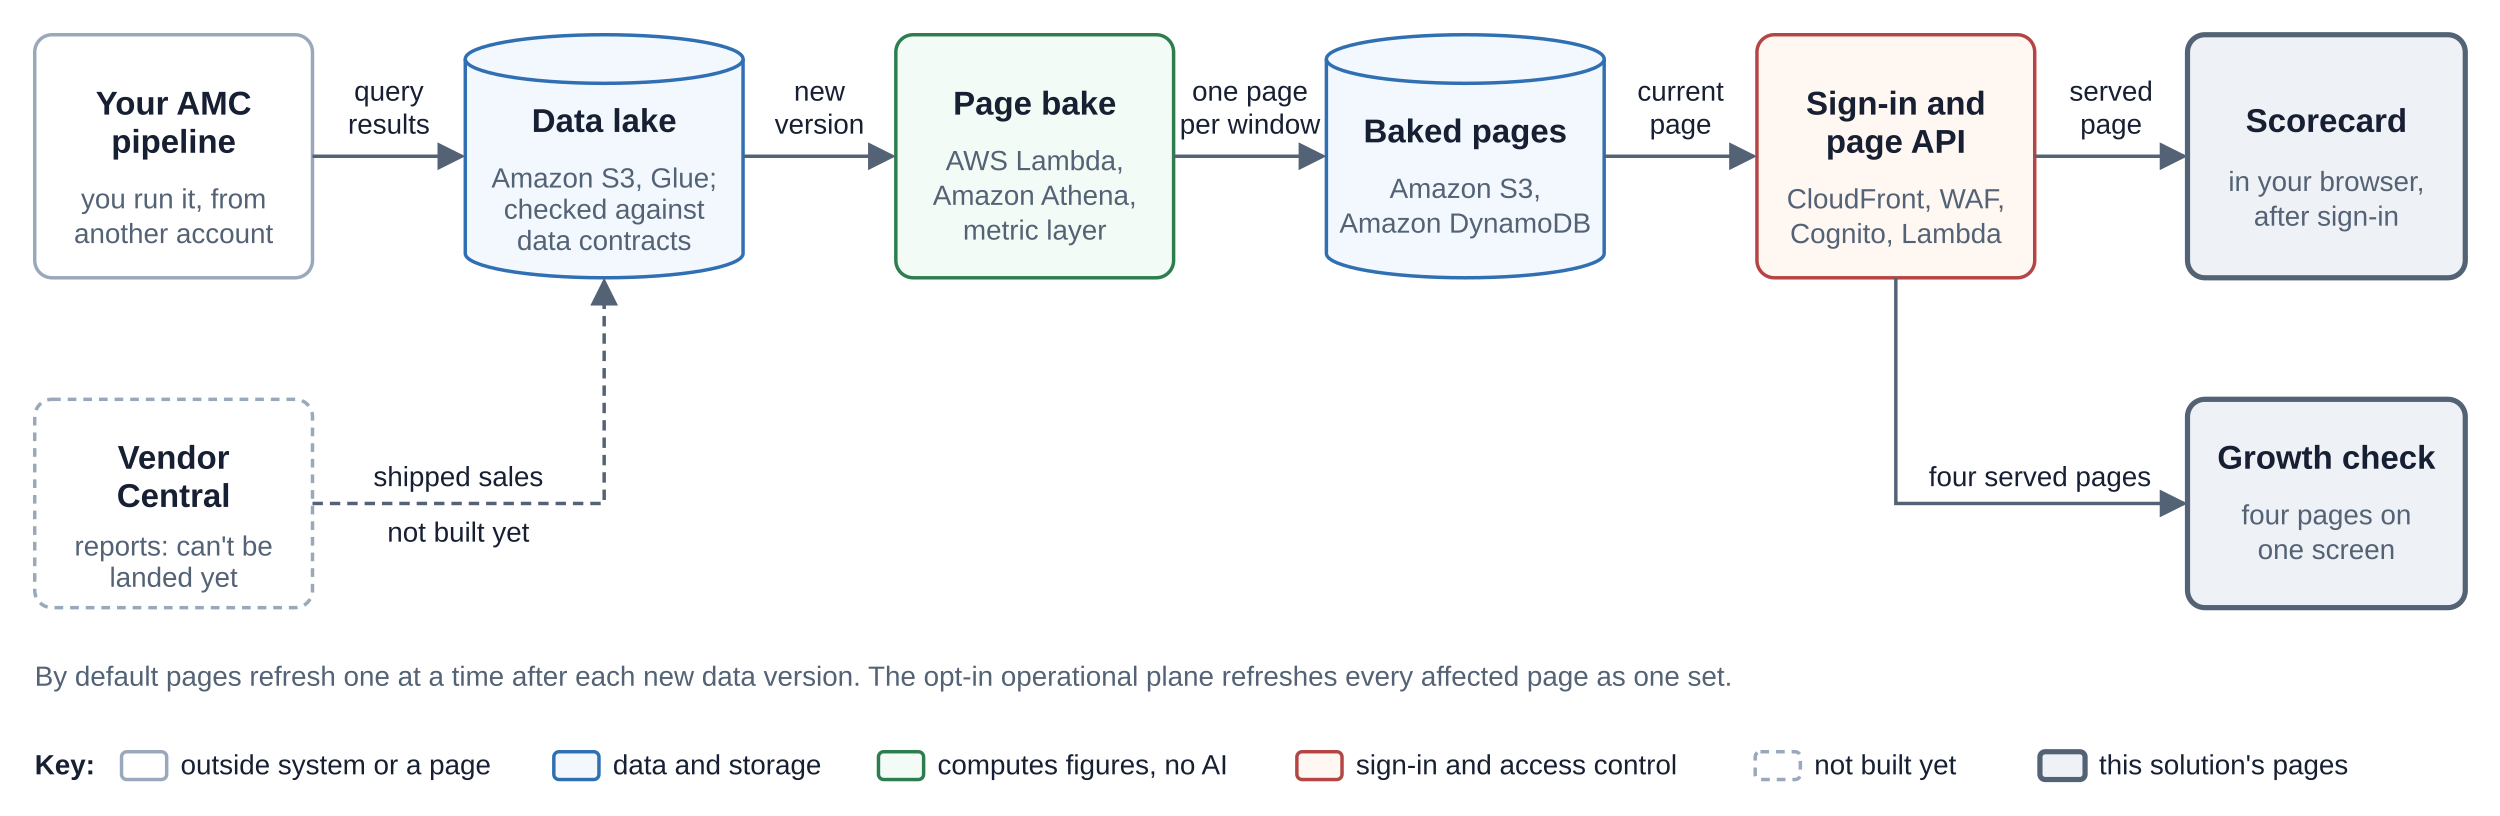
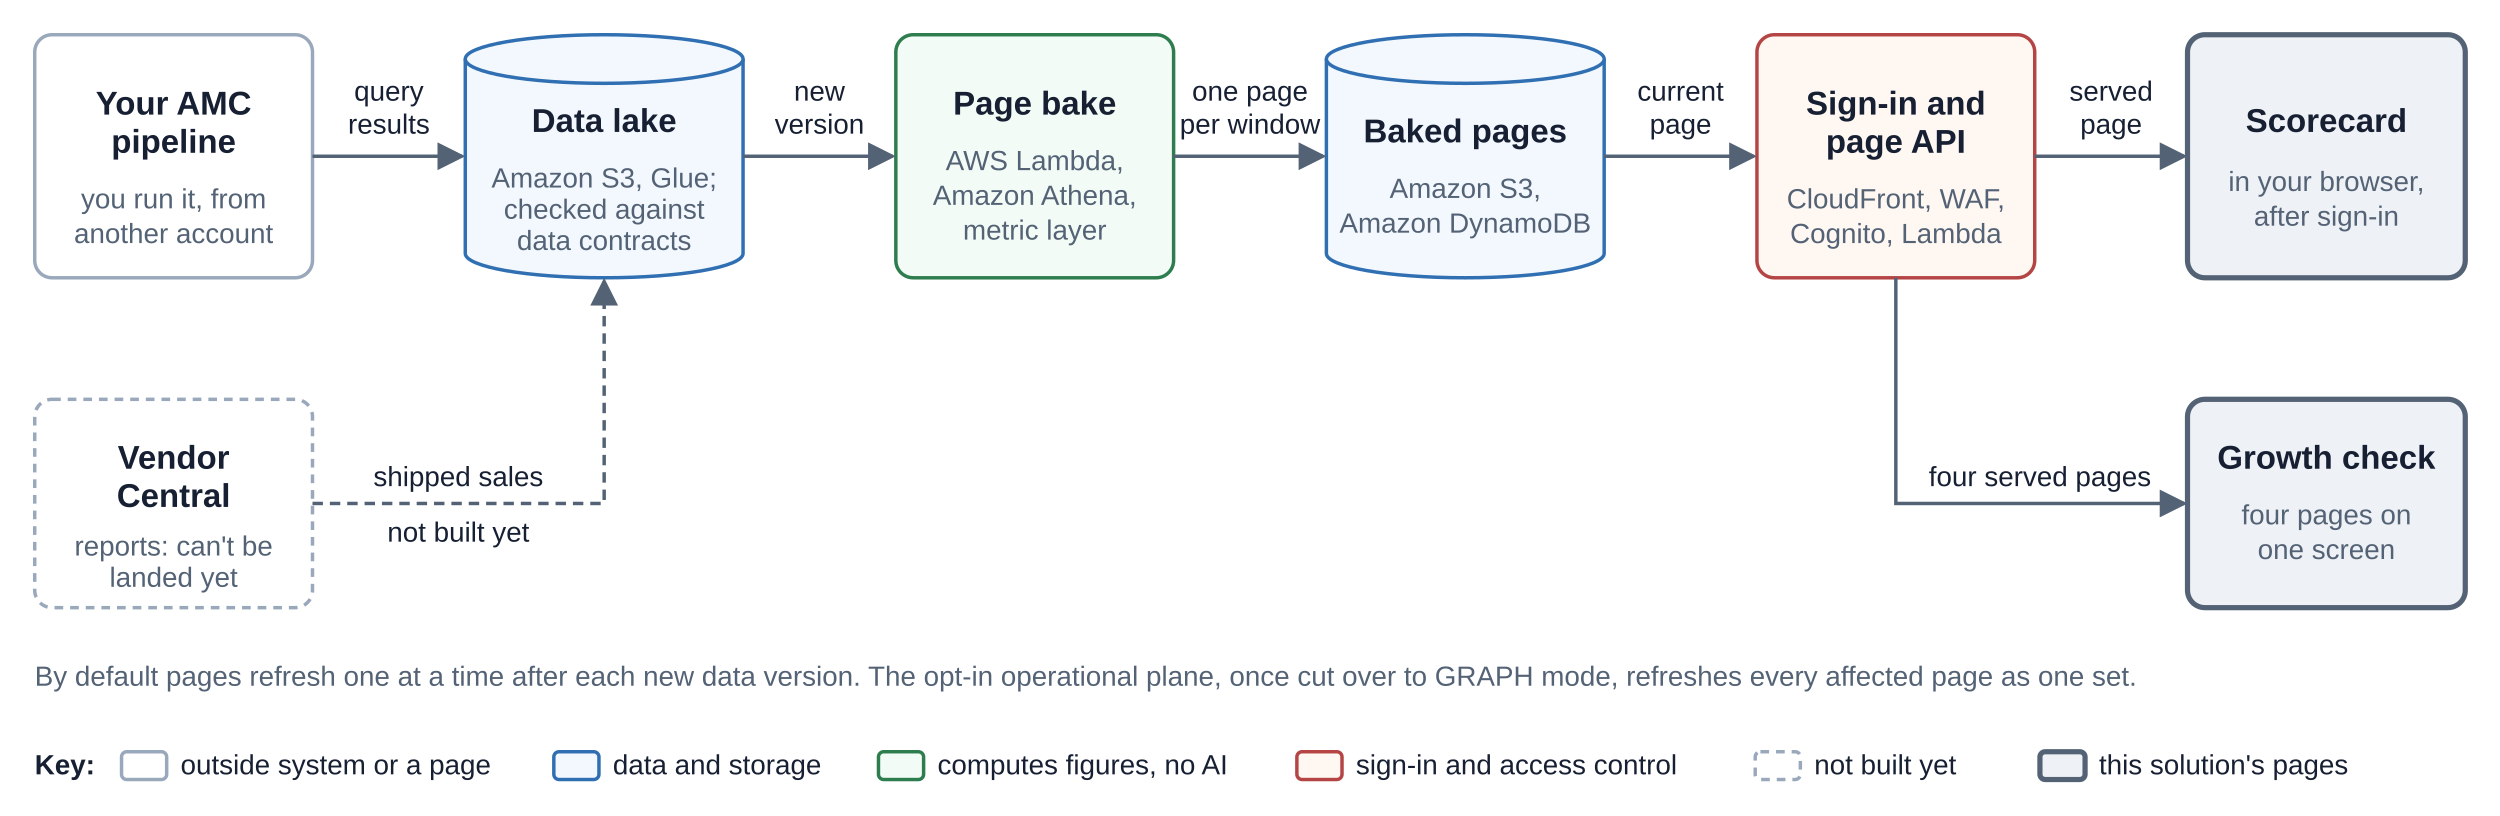
<svg xmlns="http://www.w3.org/2000/svg" viewBox="0 130 1440 470" role="img" focusable="false" aria-labelledby="perf-flow-title perf-flow-desc">
  <defs>
    <marker id="perf-flow-arrow" markerWidth="8" markerHeight="8" refX="7" refY="4" orient="auto">
      <path d="M0 0 L8 4 L0 8 Z" fill="#536275" />
    </marker>
  </defs>
  <rect x="0" y="130" width="1440" height="470" fill="#ffffff" />
  <g stroke-width="2">
    <rect x="20" y="150" width="160" height="140" rx="10" fill="#ffffff" stroke="#9aa8bb" />
    <path d="M268 164 V276 A80 14 0 0 0 428 276 V164" fill="#f2f8fe" stroke="#2f6fb2" />
    <ellipse cx="348" cy="164" rx="80" ry="14" fill="#f2f8fe" stroke="#2f6fb2" />
    <rect x="516" y="150" width="160" height="140" rx="10" fill="#f3fbf6" stroke="#2e7d4f" />
    <path d="M764 164 V276 A80 14 0 0 0 924 276 V164" fill="#f2f8fe" stroke="#2f6fb2" />
    <ellipse cx="844" cy="164" rx="80" ry="14" fill="#f2f8fe" stroke="#2f6fb2" />
    <rect x="1012" y="150" width="160" height="140" rx="10" fill="#fff7f2" stroke="#b54545" />
    <rect x="1260" y="150" width="160" height="140" rx="10" fill="#eef1f5" stroke="#536275" stroke-width="3" />
    <rect x="20" y="360" width="160" height="120" rx="10" fill="#ffffff" stroke="#9aa8bb" stroke-dasharray="5 4" />
    <rect x="1260" y="360" width="160" height="120" rx="10" fill="#eef1f5" stroke="#536275" stroke-width="3" />
  </g>
  <g fill="none" stroke="#536275" stroke-width="2" marker-end="url(#perf-flow-arrow)">
    <line x1="180" y1="220" x2="266" y2="220" />
    <line x1="428" y1="220" x2="514" y2="220" />
    <line x1="676" y1="220" x2="762" y2="220" />
    <line x1="924" y1="220" x2="1010" y2="220" />
    <line x1="1172" y1="220" x2="1258" y2="220" />
    <path d="M1092 290 V420 H1258" />
  </g>
  <g fill="none" stroke="#536275" stroke-width="2" stroke-dasharray="6 4" marker-end="url(#perf-flow-arrow)">
    <path d="M180 420 H348 V292" />
  </g>
  <g font-family="Arial, sans-serif" fill="#172033" text-anchor="middle">
    <g font-size="19" font-weight="bold">
      <text x="100" y="196">Your AMC</text>
      <text x="100" y="218">pipeline</text>
      <text x="348" y="206">Data lake</text>
      <text x="596" y="196">Page bake</text>
      <text x="844" y="212">Baked pages</text>
      <text x="1092" y="196">Sign-in and</text>
      <text x="1092" y="218">page API</text>
      <text x="1340" y="206">Scorecard</text>
      <text x="100" y="400">Vendor</text>
      <text x="100" y="422">Central</text>
      <text x="1340" y="400">Growth check</text>
    </g>
    <g font-size="16" fill="#536275">
      <text x="100" y="250">you run it, from</text>
      <text x="100" y="270">another account</text>
      <text x="348" y="238">Amazon S3, Glue;</text>
      <text x="348" y="256">checked against</text>
      <text x="348" y="274">data contracts</text>
      <text x="596" y="228">AWS Lambda,</text>
      <text x="596" y="248">Amazon Athena,</text>
      <text x="596" y="268">metric layer</text>
      <text x="844" y="244">Amazon S3,</text>
      <text x="844" y="264">Amazon DynamoDB</text>
      <text x="1092" y="250">CloudFront, WAF,</text>
      <text x="1092" y="270">Cognito, Lambda</text>
      <text x="1340" y="240">in your browser,</text>
      <text x="1340" y="260">after sign-in</text>
      <text x="100" y="450">reports: can't be</text>
      <text x="100" y="468">landed yet</text>
      <text x="1340" y="432">four pages on</text>
      <text x="1340" y="452">one screen</text>
    </g>
    <g font-size="16">
      <text x="224" y="188">query</text>
      <text x="224" y="207">results</text>
      <text x="472" y="188">new</text>
      <text x="472" y="207">version</text>
      <text x="720" y="188">one page</text>
      <text x="720" y="207">per window</text>
      <text x="968" y="188">current</text>
      <text x="968" y="207">page</text>
      <text x="1216" y="188">served</text>
      <text x="1216" y="207">page</text>
      <text x="264" y="410">shipped sales</text>
      <text x="264" y="442">not built yet</text>
      <text x="1175" y="410">four served pages</text>
    </g>
-     <text x="20" y="525" font-size="16" fill="#536275" text-anchor="start">By default pages refresh one at a time after each new data version. The opt-in operational plane refreshes every affected page as one set.</text>
+     <text x="20" y="525" font-size="16" fill="#536275" text-anchor="start">By default pages refresh one at a time after each new data version. The opt-in operational plane, once cut over to GRAPH mode, refreshes every affected page as one set.</text>
  </g>
  <g font-family="Arial, sans-serif" font-size="16" fill="#172033" stroke-width="2">
    <text x="20" y="576" font-weight="bold">Key:</text>
    <rect x="70" y="563" width="26" height="16" rx="3" fill="#ffffff" stroke="#9aa8bb" />
    <text x="104" y="576">outside system or a page</text>
    <rect x="319" y="563" width="26" height="16" rx="3" fill="#f2f8fe" stroke="#2f6fb2" />
    <text x="353" y="576">data and storage</text>
    <rect x="506" y="563" width="26" height="16" rx="3" fill="#f3fbf6" stroke="#2e7d4f" />
    <text x="540" y="576">computes figures, no AI</text>
    <rect x="747" y="563" width="26" height="16" rx="3" fill="#fff7f2" stroke="#b54545" />
    <text x="781" y="576">sign-in and access control</text>
    <rect x="1011" y="563" width="26" height="16" rx="3" fill="#ffffff" stroke="#9aa8bb" stroke-dasharray="5 4" />
    <text x="1045" y="576">not built yet</text>
    <rect x="1175" y="563" width="26" height="16" rx="3" fill="#eef1f5" stroke="#536275" stroke-width="3" />
    <text x="1209" y="576">this solution's pages</text>
  </g>
</svg>
